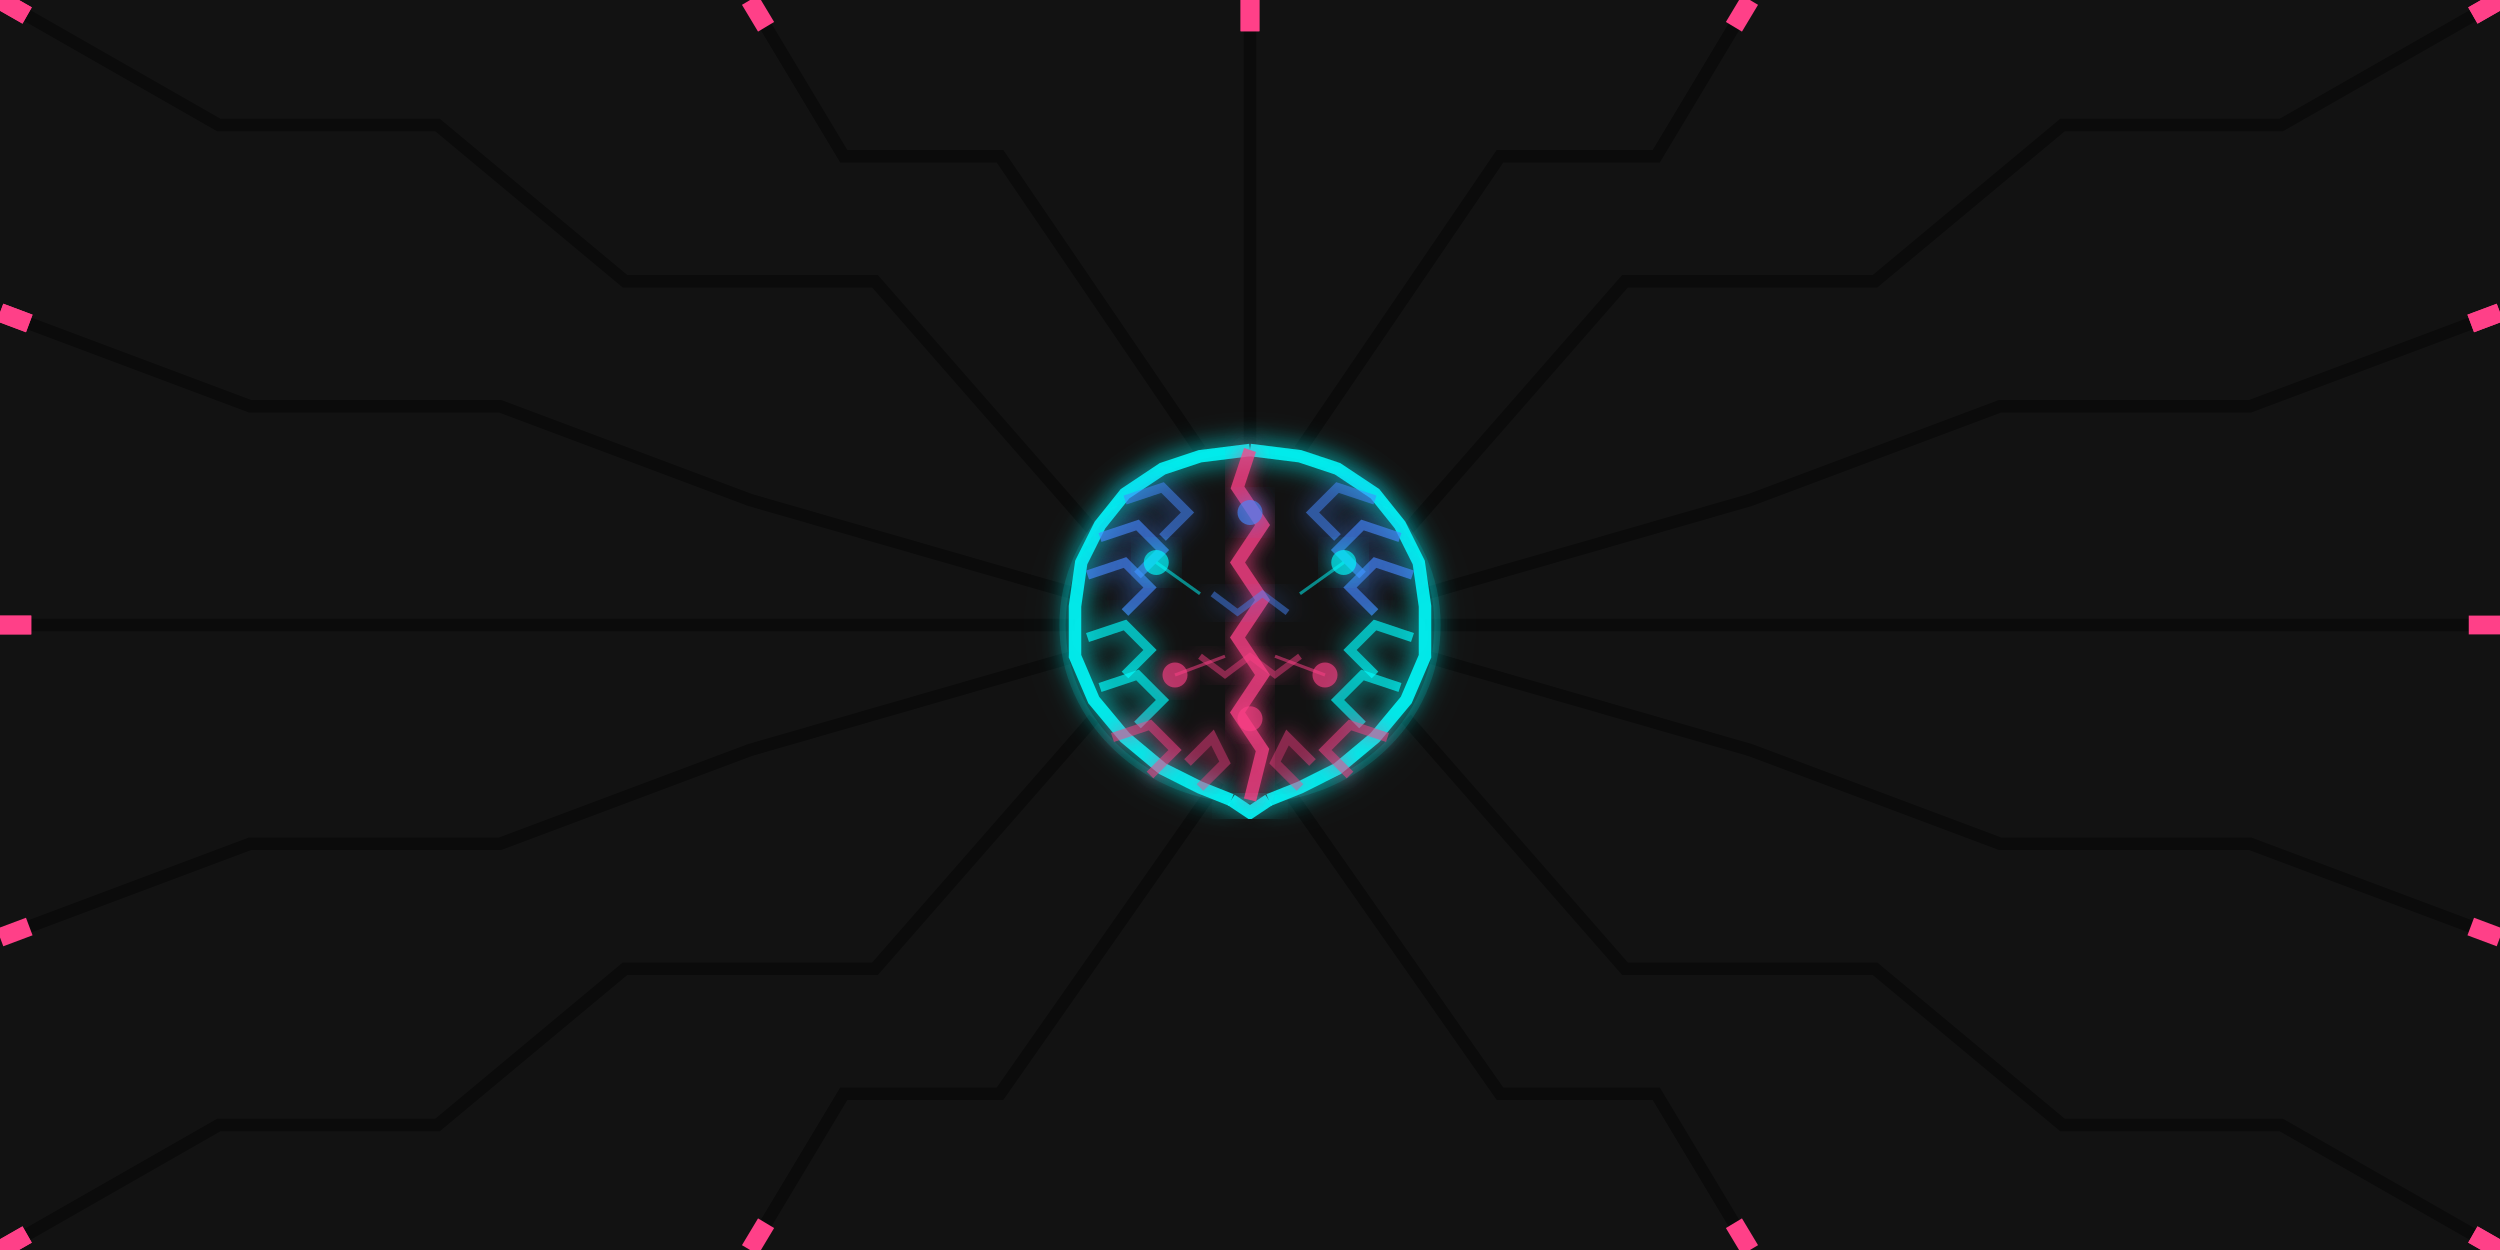
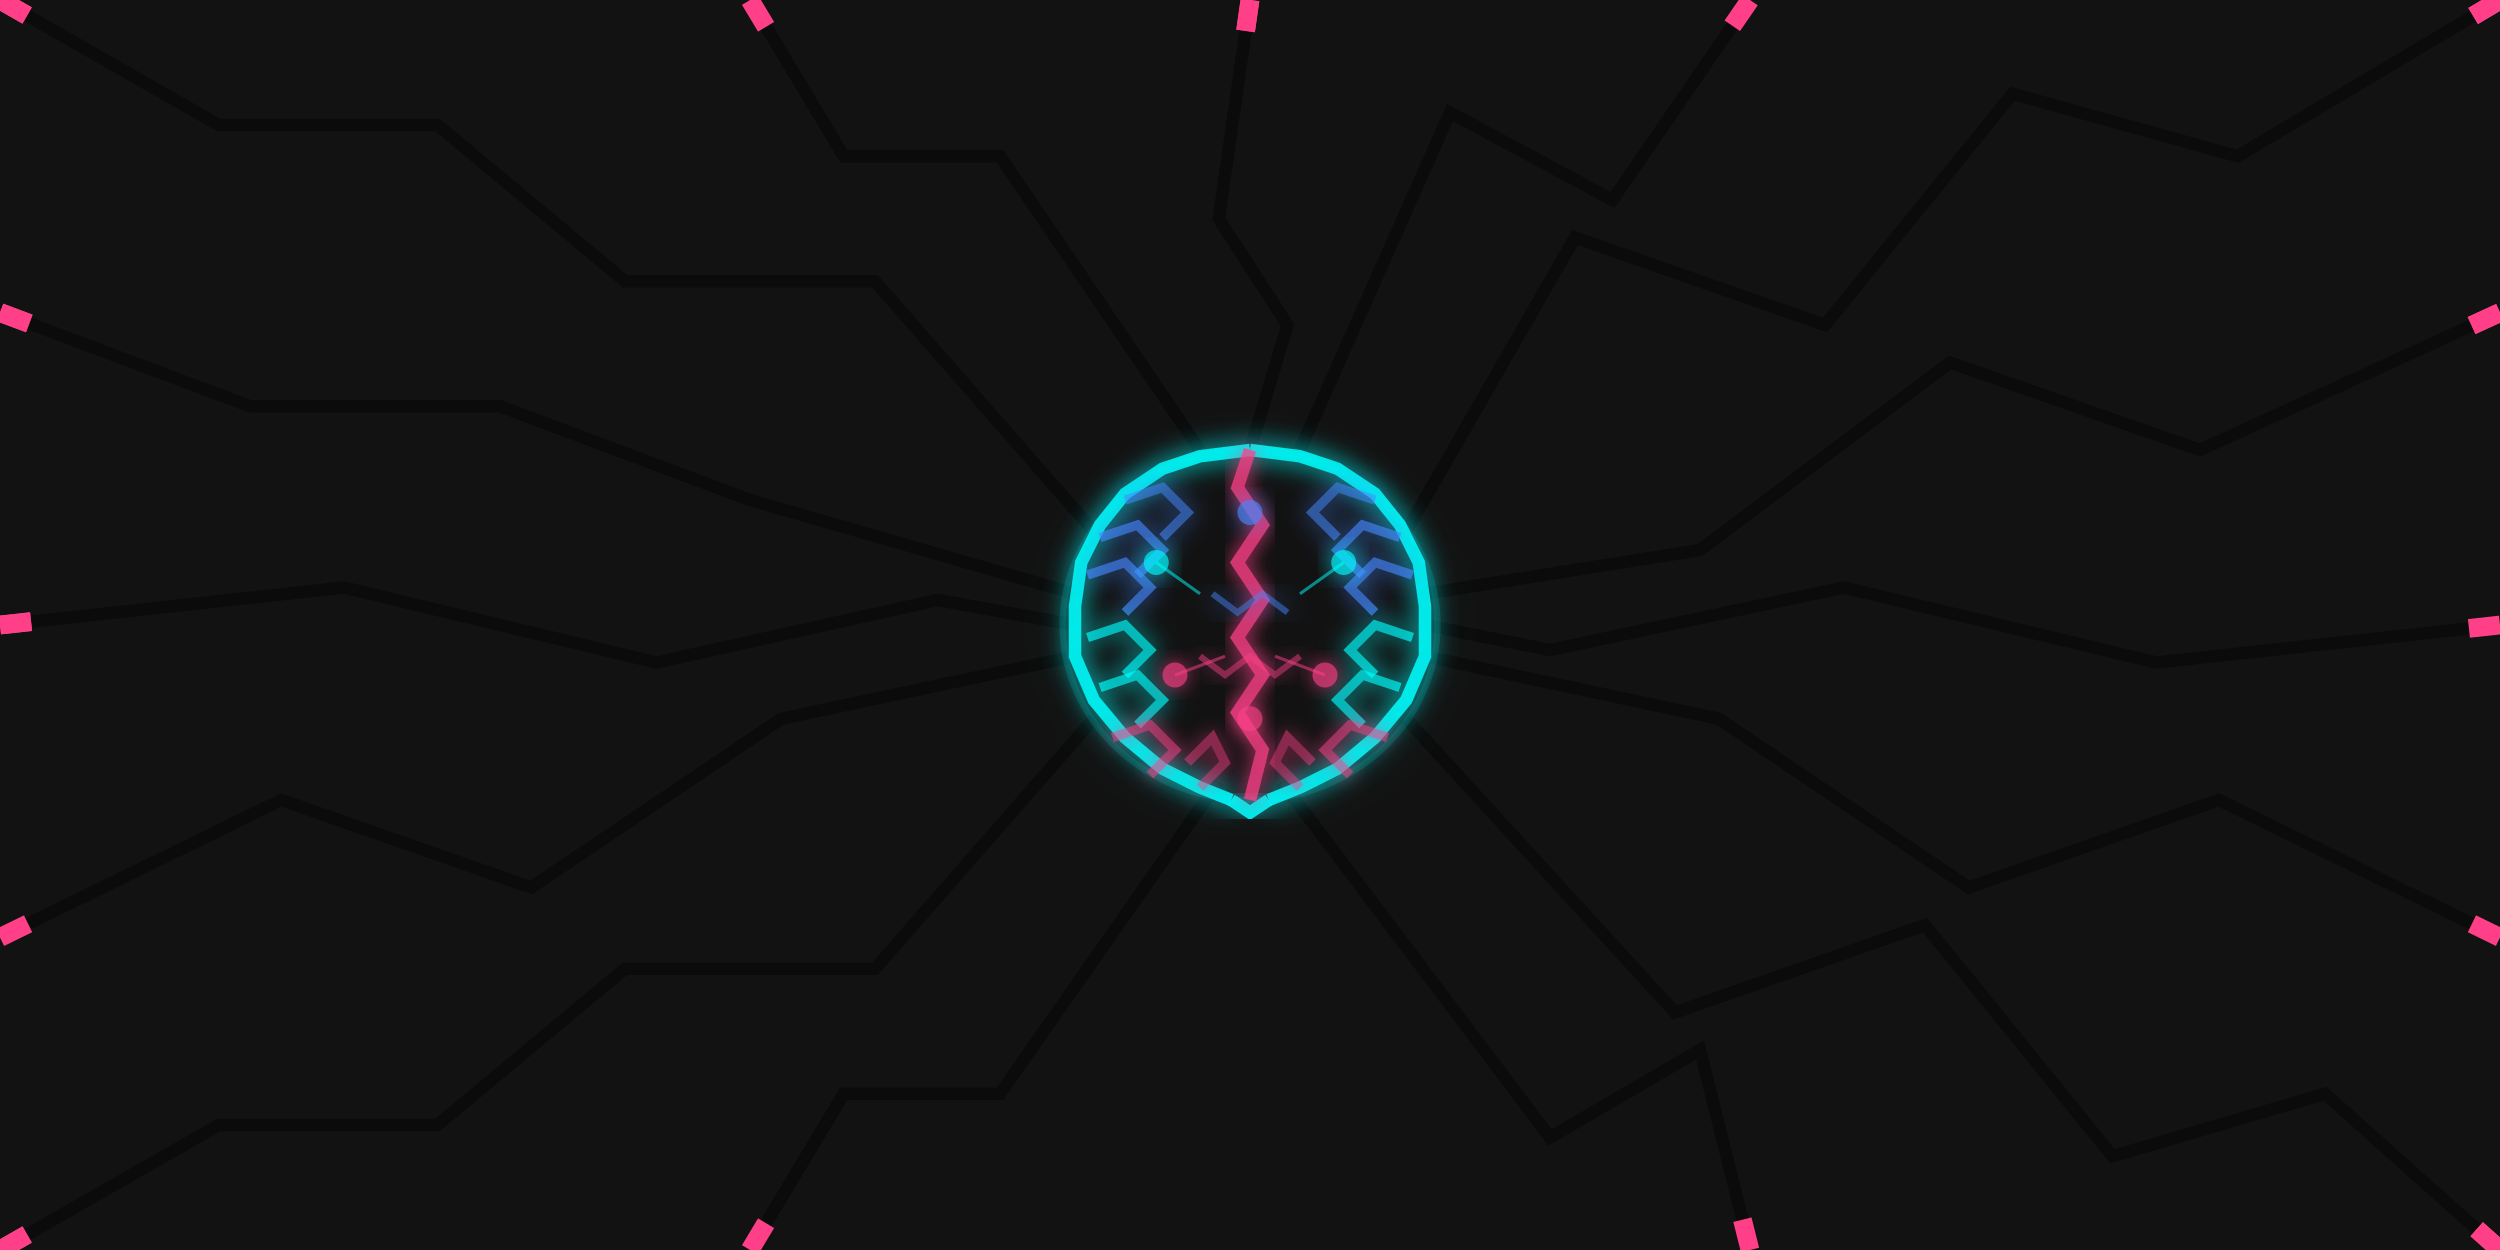
<svg xmlns="http://www.w3.org/2000/svg" viewBox="0 0 400 200" preserveAspectRatio="xMidYMid slice">
  <defs>
    <filter id="glow-gold" x="-100%" y="-100%" width="300%" height="300%">
      <feGaussianBlur stdDeviation="3" result="coloredBlur" />
      <feMerge>
        <feMergeNode in="coloredBlur" />
        <feMergeNode in="coloredBlur" />
        <feMergeNode in="SourceGraphic" />
      </feMerge>
    </filter>
    <linearGradient id="pink-to-blue-h" x1="0%" y1="0%" x2="100%" y2="0%">
      <stop offset="60%" stop-color="#ff4088" />
      <stop offset="75%" stop-color="#ffdd00" />
      <stop offset="90%" stop-color="#ffff88" />
      <stop offset="100%" stop-color="#ffff88" stop-opacity="0" />
    </linearGradient>
    <linearGradient id="blue-to-pink-h" x1="0%" y1="0%" x2="100%" y2="0%">
      <stop offset="0%" stop-color="#ffff88" stop-opacity="0" />
      <stop offset="10%" stop-color="#ffff88" />
      <stop offset="25%" stop-color="#ffdd00" />
      <stop offset="40%" stop-color="#ff4088" />
    </linearGradient>
    <linearGradient id="pink-to-blue-v-down" x1="0%" y1="0%" x2="0%" y2="100%">
      <stop offset="60%" stop-color="#ff4088" />
      <stop offset="75%" stop-color="#ffdd00" />
      <stop offset="90%" stop-color="#ffff88" />
      <stop offset="100%" stop-color="#ffff88" stop-opacity="0" />
    </linearGradient>
    <linearGradient id="pink-to-blue-v-up" x1="0%" y1="100%" x2="0%" y2="0%">
      <stop offset="60%" stop-color="#ff4088" />
      <stop offset="75%" stop-color="#ffdd00" />
      <stop offset="90%" stop-color="#ffff88" />
      <stop offset="100%" stop-color="#ffff88" stop-opacity="0" />
    </linearGradient>
  </defs>
  <style>
    .line-path {
      stroke-dasharray: 5 500;
      stroke-dashoffset: 505;
      animation: dash-line 5.5s linear infinite backwards;
      /* Kein Filter mehr - verbessert Performance erheblich */
    }
    .line-path[data-animation-duration="8"] { animation-duration: 8s; }
    .line-path[data-animation-duration="11"] { animation-duration: 11s; }
    .line-path[data-animation-duration="13"] { animation-duration: 13s; }
    .line-path[data-animation-duration="16"] { animation-duration: 16.5s; }
    .line-path[data-animation-duration="19"] { animation-duration: 19s; }
    .line-path[data-animation-duration="22"] { animation-duration: 22s; }
    .line-path[data-animation-duration="25"] { animation-duration: 25s; }
    .line-path[data-animation-duration="27"] { animation-duration: 27.5s; }
    .line-path[data-animation-duration="30"] { animation-duration: 30s; }

    /* Animation delays for staggered starts */
    .line-path[data-delay="0.25"] { animation-delay: 0.25s; }
    .line-path[data-delay="0.3"] { animation-delay: 0.3s; }
    .line-path[data-delay="0.5"] { animation-delay: 0.5s; }
    .line-path[data-delay="0.75"] { animation-delay: 0.75s; }
    .line-path[data-delay="0.8"] { animation-delay: 0.8s; }
    .line-path[data-delay="1"] { animation-delay: 1s; }
    .line-path[data-delay="1.25"] { animation-delay: 1.25s; }
    .line-path[data-delay="1.3"] { animation-delay: 1.3s; }
    .line-path[data-delay="1.5"] { animation-delay: 1.5s; }
    .line-path[data-delay="1.75"] { animation-delay: 1.75s; }
    .line-path[data-delay="1.8"] { animation-delay: 1.8s; }
    .line-path[data-delay="2"] { animation-delay: 2s; }
    .line-path[data-delay="2.25"] { animation-delay: 2.25s; }
    .line-path[data-delay="2.3"] { animation-delay: 2.3s; }
    .line-path[data-delay="2.75"] { animation-delay: 2.75s; }
    .line-path[data-delay="3.25"] { animation-delay: 3.25s; }
    .line-path[data-delay="3.5"] { animation-delay: 3.5s; }
    .line-path[data-delay="3.75"] { animation-delay: 3.75s; }
    .line-path[data-delay="4"] { animation-delay: 4s; }
    .line-path[data-delay="4.25"] { animation-delay: 4.25s; }
    .line-path[data-delay="4.5"] { animation-delay: 4.5s; }
    .line-path[data-delay="4.75"] { animation-delay: 4.75s; }

    @keyframes dash-line {
      0% { stroke-dashoffset: 505; opacity: 0; }
      0.5% { opacity: 1; }
      100% { stroke-dashoffset: 0; opacity: 1; }
    }
  </style>
  <rect width="400" height="400" fill="#121212" />
  <polyline points="0,0 35,20 70,20 100,45 140,45 175,85" fill="none" stroke="currentColor" stroke-width="2" opacity="0.4" />
-   <polyline points="400,0 365,20 330,20 300,45 260,45 225,85" fill="none" stroke="currentColor" stroke-width="2" opacity="0.4" />
+   <polyline points="400,0 358,25 322,15 292,52 252,38 225,85" fill="none" stroke="currentColor" stroke-width="2" opacity="0.4" />
  <polyline points="0,200 35,180 70,180 100,155 140,155 175,115" fill="none" stroke="currentColor" stroke-width="2" opacity="0.4" />
-   <polyline points="400,200 365,180 330,180 300,155 260,155 225,115" fill="none" stroke="currentColor" stroke-width="2" opacity="0.4" />
+   <polyline points="400,200 372,175 338,185 308,148 268,162 225,115" fill="none" stroke="currentColor" stroke-width="2" opacity="0.4" />
  <polyline points="120,0 135,25 160,25 192,72" fill="none" stroke="currentColor" stroke-width="2" opacity="0.4" />
-   <polyline points="280,0 265,25 240,25 208,72" fill="none" stroke="currentColor" stroke-width="2" opacity="0.4" />
+   <polyline points="280,0 258,32 232,18 208,72" fill="none" stroke="currentColor" stroke-width="2" opacity="0.4" />
  <polyline points="120,200 135,175 160,175 195,125" fill="none" stroke="currentColor" stroke-width="2" opacity="0.4" />
-   <polyline points="280,200 265,175 240,175 205,125" fill="none" stroke="currentColor" stroke-width="2" opacity="0.4" />
+   <polyline points="280,200 272,168 248,182 205,125" fill="none" stroke="currentColor" stroke-width="2" opacity="0.4" />
  <polyline points="0,50 40,65 80,65 120,80 172,95" fill="none" stroke="currentColor" stroke-width="2" opacity="0.4" />
-   <polyline points="0,150 40,135 80,135 120,120 172,105" fill="none" stroke="currentColor" stroke-width="2" opacity="0.4" />
-   <polyline points="400,50 360,65 320,65 280,80 228,95" fill="none" stroke="currentColor" stroke-width="2" opacity="0.4" />
-   <polyline points="400,150 360,135 320,135 280,120 228,105" fill="none" stroke="currentColor" stroke-width="2" opacity="0.4" />
-   <polyline points="0,100 50,100 100,100 150,100 172,100" fill="none" stroke="currentColor" stroke-width="2" opacity="0.4" />
-   <polyline points="400,100 350,100 300,100 250,100 228,100" fill="none" stroke="currentColor" stroke-width="2" opacity="0.4" />
-   <polyline points="200,0 200,30 200,50 200,72" fill="none" stroke="currentColor" stroke-width="2" opacity="0.4" />
+   <polyline points="0,150 45,128 85,142 125,115 172,105" fill="none" stroke="currentColor" stroke-width="2" opacity="0.4" />
+   <polyline points="400,50 352,72 312,58 272,88 228,95" fill="none" stroke="currentColor" stroke-width="2" opacity="0.4" />
+   <polyline points="400,150 355,128 315,142 275,115 228,105" fill="none" stroke="currentColor" stroke-width="2" opacity="0.4" />
+   <polyline points="0,100 55,94 105,106 150,96 172,100" fill="none" stroke="currentColor" stroke-width="2" opacity="0.4" />
+   <polyline points="400,100 345,106 295,94 248,104 228,100" fill="none" stroke="currentColor" stroke-width="2" opacity="0.4" />
+   <polyline points="200,0 195,35 206,52 200,72" fill="none" stroke="currentColor" stroke-width="2" opacity="0.4" />
  <path class="line-path" d="M0,0 L35,20 L70,20 L100,45 L140,45 L175,85 L185,78 L192,72 L200,72 L208,72 L218,78 L228,95 L228,105 L225,115" fill="none" stroke="url(#pink-to-blue-h)" stroke-width="3" data-animation-duration="27" />
-   <path class="line-path" d="M400,0 L365,20 L330,20 L300,45 L260,45 L225,85 L215,78 L208,72 L200,72 L192,72 L182,78 L172,95 L172,105 L175,115" fill="none" stroke="url(#blue-to-pink-h)" stroke-width="3" data-animation-duration="11" data-delay="0.5" />
+   <path class="line-path" d="M400,0 L358,25 L322,15 L292,52 L252,38 L225,85 L215,78 L208,72 L200,72 L192,72 L182,78 L172,95 L172,105 L175,115" fill="none" stroke="url(#blue-to-pink-h)" stroke-width="3" data-animation-duration="11" data-delay="0.5" />
  <path class="line-path" d="M0,200 L35,180 L70,180 L100,155 L140,155 L175,115 L185,122 L195,125 L200,125 L205,125 L215,122 L225,115 L228,105 L228,95" fill="none" stroke="url(#pink-to-blue-h)" stroke-width="3" data-animation-duration="22" data-delay="1" />
-   <path class="line-path" d="M400,200 L365,180 L330,180 L300,155 L260,155 L225,115 L215,122 L205,125 L200,125 L195,125 L185,122 L175,115 L172,105 L172,95" fill="none" stroke="url(#blue-to-pink-h)" stroke-width="3" data-delay="1.5" />
+   <path class="line-path" d="M400,200 L372,175 L338,185 L308,148 L268,162 L225,115 L215,122 L205,125 L200,125 L195,125 L185,122 L175,115 L172,105 L172,95" fill="none" stroke="url(#blue-to-pink-h)" stroke-width="3" data-delay="1.5" />
  <path class="line-path" d="M120,0 L135,25 L160,25 L192,72 L200,72 L208,72 L218,78 L225,85 L228,95 L228,105 L225,115" fill="none" stroke="url(#pink-to-blue-v-down)" stroke-width="3" data-delay="2" />
-   <path class="line-path" d="M280,0 L265,25 L240,25 L208,72 L200,72 L192,72 L182,78 L175,85 L172,95 L172,105 L175,115" fill="none" stroke="url(#pink-to-blue-v-down)" stroke-width="3" data-animation-duration="27" data-delay="0.25" />
+   <path class="line-path" d="M280,0 L258,32 L232,18 L208,72 L200,72 L192,72 L182,78 L175,85 L172,95 L172,105 L175,115" fill="none" stroke="url(#pink-to-blue-v-down)" stroke-width="3" data-animation-duration="27" data-delay="0.25" />
  <path class="line-path" d="M120,200 L135,175 L160,175 L195,125 L200,125 L205,125 L215,122 L225,115 L228,105 L228,95 L225,85" fill="none" stroke="url(#pink-to-blue-v-up)" stroke-width="3" data-animation-duration="16" data-delay="0.75" />
-   <path class="line-path" d="M280,200 L265,175 L240,175 L205,125 L200,125 L195,125 L185,122 L175,115 L172,105 L172,95 L175,85" fill="none" stroke="url(#pink-to-blue-v-up)" stroke-width="3" data-animation-duration="22" data-delay="1.25" />
+   <path class="line-path" d="M280,200 L272,168 L248,182 L205,125 L200,125 L195,125 L185,122 L175,115 L172,105 L172,95 L175,85" fill="none" stroke="url(#pink-to-blue-v-up)" stroke-width="3" data-animation-duration="22" data-delay="1.25" />
  <path class="line-path" d="M0,50 L40,65 L80,65 L120,80 L172,95 L172,105 L175,115 L185,122 L195,125 L205,125 L215,122 L225,115" fill="none" stroke="url(#pink-to-blue-h)" stroke-width="3" data-animation-duration="11" data-delay="1.75" />
-   <path class="line-path" d="M0,150 L40,135 L80,135 L120,120 L172,105 L172,95 L175,85 L182,78 L192,72 L200,72 L208,72 L218,78" fill="none" stroke="url(#pink-to-blue-h)" stroke-width="3" data-animation-duration="16" data-delay="2.25" />
-   <path class="line-path" d="M400,50 L360,65 L320,65 L280,80 L228,95 L228,105 L225,115 L215,122 L205,125 L195,125 L185,122 L175,115" fill="none" stroke="url(#blue-to-pink-h)" stroke-width="3" data-animation-duration="27" data-delay="2.75" />
-   <path class="line-path" d="M400,150 L360,135 L320,135 L280,120 L228,105 L228,95 L225,85 L218,78 L208,72 L200,72 L192,72 L182,78" fill="none" stroke="url(#blue-to-pink-h)" stroke-width="3" data-animation-duration="11" data-delay="3.25" />
-   <path class="line-path" d="M0,100 L50,100 L100,100 L150,100 L172,100 L175,115 L185,122 L195,125 L205,125 L215,122 L225,115 L228,105" fill="none" stroke="url(#pink-to-blue-h)" stroke-width="3" data-animation-duration="16" data-delay="3.5" />
-   <path class="line-path" d="M400,100 L350,100 L300,100 L250,100 L228,100 L225,115 L215,122 L205,125 L195,125 L185,122 L175,115 L172,105" fill="none" stroke="url(#blue-to-pink-h)" stroke-width="3" data-animation-duration="22" data-delay="3.75" />
-   <path class="line-path" d="M200,0 L200,30 L200,50 L200,72 L208,72 L218,78 L225,85 L228,95 L228,105 L225,115 L215,122" fill="none" stroke="url(#pink-to-blue-v-down)" stroke-width="3" data-animation-duration="27" data-delay="4" />
+   <path class="line-path" d="M0,150 L45,128 L85,142 L125,115 L172,105 L172,95 L175,85 L182,78 L192,72 L200,72 L208,72 L218,78" fill="none" stroke="url(#pink-to-blue-h)" stroke-width="3" data-animation-duration="16" data-delay="2.25" />
+   <path class="line-path" d="M400,50 L352,72 L312,58 L272,88 L228,95 L228,105 L225,115 L215,122 L205,125 L195,125 L185,122 L175,115" fill="none" stroke="url(#blue-to-pink-h)" stroke-width="3" data-animation-duration="27" data-delay="2.75" />
+   <path class="line-path" d="M400,150 L355,128 L315,142 L275,115 L228,105 L228,95 L225,85 L218,78 L208,72 L200,72 L192,72 L182,78" fill="none" stroke="url(#blue-to-pink-h)" stroke-width="3" data-animation-duration="11" data-delay="3.25" />
+   <path class="line-path" d="M0,100 L55,94 L105,106 L150,96 L172,100 L175,115 L185,122 L195,125 L205,125 L215,122 L225,115 L228,105" fill="none" stroke="url(#pink-to-blue-h)" stroke-width="3" data-animation-duration="16" data-delay="3.5" />
+   <path class="line-path" d="M400,100 L345,106 L295,94 L248,104 L228,100 L225,115 L215,122 L205,125 L195,125 L185,122 L175,115 L172,105" fill="none" stroke="url(#blue-to-pink-h)" stroke-width="3" data-animation-duration="22" data-delay="3.75" />
+   <path class="line-path" d="M200,0 L195,35 L206,52 L200,72 L208,72 L218,78 L225,85 L228,95 L228,105 L225,115 L215,122" fill="none" stroke="url(#pink-to-blue-v-down)" stroke-width="3" data-animation-duration="27" data-delay="4" />
  <path class="line-path" d="M0,0 L35,20 L70,20 L100,45 L140,45 L175,85 L185,78 L192,72 L200,72 L208,72 L218,78 L228,95 L228,105 L225,115" fill="none" stroke="url(#pink-to-blue-h)" stroke-width="3" data-animation-duration="16" data-delay="4.25" />
-   <path class="line-path" d="M400,0 L365,20 L330,20 L300,45 L260,45 L225,85 L215,78 L208,72 L200,72 L192,72 L182,78 L172,95 L172,105 L175,115" fill="none" stroke="url(#blue-to-pink-h)" stroke-width="3" data-animation-duration="19" data-delay="4.5" />
+   <path class="line-path" d="M400,0 L358,25 L322,15 L292,52 L252,38 L225,85 L215,78 L208,72 L200,72 L192,72 L182,78 L172,95 L172,105 L175,115" fill="none" stroke="url(#blue-to-pink-h)" stroke-width="3" data-animation-duration="19" data-delay="4.5" />
  <path class="line-path" d="M0,200 L35,180 L70,180 L100,155 L140,155 L175,115 L185,122 L195,125 L200,125 L205,125 L215,122 L225,115 L228,105 L228,95" fill="none" stroke="url(#pink-to-blue-h)" stroke-width="3" data-animation-duration="13" data-delay="4.75" />
-   <path class="line-path" d="M400,200 L365,180 L330,180 L300,155 L260,155 L225,115 L215,122 L205,125 L200,125 L195,125 L185,122 L175,115 L172,105 L172,95" fill="none" stroke="url(#blue-to-pink-h)" stroke-width="3" data-animation-duration="11" data-delay="0.3" />
+   <path class="line-path" d="M400,200 L372,175 L338,185 L308,148 L268,162 L225,115 L215,122 L205,125 L200,125 L195,125 L185,122 L175,115 L172,105 L172,95" fill="none" stroke="url(#blue-to-pink-h)" stroke-width="3" data-animation-duration="11" data-delay="0.3" />
  <path class="line-path" d="M0,50 L40,65 L80,65 L120,80 L172,95 L172,105 L175,115 L185,122 L195,125 L205,125 L215,122 L225,115" fill="none" stroke="url(#pink-to-blue-h)" stroke-width="3" data-animation-duration="22" data-delay="0.8" />
-   <path class="line-path" d="M400,50 L360,65 L320,65 L280,80 L228,95 L228,105 L225,115 L215,122 L205,125 L195,125 L185,122 L175,115" fill="none" stroke="url(#blue-to-pink-h)" stroke-width="3" data-animation-duration="16" data-delay="1.3" />
-   <path class="line-path" d="M0,100 L50,100 L100,100 L150,100 L172,100 L175,115 L185,122 L195,125 L205,125 L215,122 L225,115 L228,105" fill="none" stroke="url(#pink-to-blue-h)" stroke-width="3" data-animation-duration="25" data-delay="1.8" />
-   <path class="line-path" d="M200,0 L200,30 L200,50 L200,72 L208,72 L218,78 L225,85 L228,95 L228,105 L225,115 L215,122" fill="none" stroke="url(#pink-to-blue-v-down)" stroke-width="3" data-animation-duration="16" data-delay="2.3" />
+   <path class="line-path" d="M400,50 L352,72 L312,58 L272,88 L228,95 L228,105 L225,115 L215,122 L205,125 L195,125 L185,122 L175,115" fill="none" stroke="url(#blue-to-pink-h)" stroke-width="3" data-animation-duration="16" data-delay="1.3" />
+   <path class="line-path" d="M0,100 L55,94 L105,106 L150,96 L172,100 L175,115 L185,122 L195,125 L205,125 L215,122 L225,115 L228,105" fill="none" stroke="url(#pink-to-blue-h)" stroke-width="3" data-animation-duration="25" data-delay="1.8" />
+   <path class="line-path" d="M200,0 L195,35 L206,52 L200,72 L208,72 L218,78 L225,85 L228,95 L228,105 L225,115 L215,122" fill="none" stroke="url(#pink-to-blue-v-down)" stroke-width="3" data-animation-duration="16" data-delay="2.3" />
  <defs>
    <filter id="glow-cyan" x="-50%" y="-50%" width="200%" height="200%">
      <feGaussianBlur stdDeviation="2" result="coloredBlur" />
      <feMerge>
        <feMergeNode in="coloredBlur" />
        <feMergeNode in="SourceGraphic" />
      </feMerge>
    </filter>
    <filter id="glow-pink" x="-50%" y="-50%" width="200%" height="200%">
      <feGaussianBlur stdDeviation="1.5" result="coloredBlur" />
      <feMerge>
        <feMergeNode in="coloredBlur" />
        <feMergeNode in="SourceGraphic" />
      </feMerge>
    </filter>
    <filter id="glow-strong" x="-50%" y="-50%" width="200%" height="200%">
      <feGaussianBlur stdDeviation="3" result="coloredBlur" />
      <feMerge>
        <feMergeNode in="coloredBlur" />
        <feMergeNode in="SourceGraphic" />
      </feMerge>
    </filter>
    <linearGradient id="brain-gradient-lr" x1="0%" y1="0%" x2="100%" y2="0%">
      <stop offset="0%" stop-color="#00ffff" />
      <stop offset="50%" stop-color="#ff4088" />
      <stop offset="100%" stop-color="#00ffff" />
    </linearGradient>
    <linearGradient id="brain-gradient-tb" x1="0%" y1="0%" x2="0%" y2="100%">
      <stop offset="0%" stop-color="#4488ff" />
      <stop offset="50%" stop-color="#ff4088" />
      <stop offset="100%" stop-color="#4488ff" />
    </linearGradient>
  </defs>
  <g transform="translate(200, 100)">
    <ellipse cx="0" cy="0" rx="30" ry="28" fill="none" stroke="#00ffff" stroke-width="1" opacity="0.15" filter="url(#glow-strong)" />
    <polyline points="-3,28 -8,26 -14,23 -20,18 -25,12 -28,5 -28,-3 -27,-10 -24,-16 -20,-21 -14,-25 -8,-27 0,-28" fill="none" stroke="#00ffff" stroke-width="2" filter="url(#glow-cyan)" opacity="0.9" />
    <polyline points="3,28 8,26 14,23 20,18 25,12 28,5 28,-3 27,-10 24,-16 20,-21 14,-25 8,-27 0,-28" fill="none" stroke="#00ffff" stroke-width="2" filter="url(#glow-cyan)" opacity="0.9" />
    <polyline points="-3,28 0,30 3,28" fill="none" stroke="#00ffff" stroke-width="2" filter="url(#glow-cyan)" opacity="0.9" />
    <polyline points="0,-28 -2,-22 2,-16 -2,-10 2,-4 -2,2 2,8 -2,14 2,20 0,28" fill="none" stroke="#ff4088" stroke-width="2" filter="url(#glow-pink)" opacity="0.8" />
    <polyline points="-26,-8 -20,-10 -16,-6 -20,-2" fill="none" stroke="#4488ff" stroke-width="1.5" filter="url(#glow-cyan)" opacity="0.7" />
    <polyline points="-24,-14 -18,-16 -14,-12 -18,-8" fill="none" stroke="#4488ff" stroke-width="1.5" filter="url(#glow-cyan)" opacity="0.7" />
    <polyline points="-20,-20 -14,-22 -10,-18 -14,-14" fill="none" stroke="#4488ff" stroke-width="1.5" filter="url(#glow-cyan)" opacity="0.6" />
    <polyline points="-26,2 -20,0 -16,4 -20,8" fill="none" stroke="#00ffff" stroke-width="1.5" filter="url(#glow-cyan)" opacity="0.7" />
    <polyline points="-24,10 -18,8 -14,12 -18,16" fill="none" stroke="#00ffff" stroke-width="1.5" filter="url(#glow-cyan)" opacity="0.7" />
    <polyline points="-22,18 -16,16 -12,20 -16,24" fill="none" stroke="#ff4088" stroke-width="1.5" filter="url(#glow-pink)" opacity="0.6" />
    <polyline points="-10,22 -6,18 -4,22 -8,26" fill="none" stroke="#ff4088" stroke-width="1.5" filter="url(#glow-pink)" opacity="0.5" />
    <polyline points="26,-8 20,-10 16,-6 20,-2" fill="none" stroke="#4488ff" stroke-width="1.5" filter="url(#glow-cyan)" opacity="0.7" />
    <polyline points="24,-14 18,-16 14,-12 18,-8" fill="none" stroke="#4488ff" stroke-width="1.5" filter="url(#glow-cyan)" opacity="0.7" />
    <polyline points="20,-20 14,-22 10,-18 14,-14" fill="none" stroke="#4488ff" stroke-width="1.5" filter="url(#glow-cyan)" opacity="0.6" />
    <polyline points="26,2 20,0 16,4 20,8" fill="none" stroke="#00ffff" stroke-width="1.5" filter="url(#glow-cyan)" opacity="0.7" />
    <polyline points="24,10 18,8 14,12 18,16" fill="none" stroke="#00ffff" stroke-width="1.5" filter="url(#glow-cyan)" opacity="0.7" />
    <polyline points="22,18 16,16 12,20 16,24" fill="none" stroke="#ff4088" stroke-width="1.5" filter="url(#glow-pink)" opacity="0.6" />
    <polyline points="10,22 6,18 4,22 8,26" fill="none" stroke="#ff4088" stroke-width="1.5" filter="url(#glow-pink)" opacity="0.5" />
    <polyline points="-8,5 -4,8 0,5 4,8 8,5" fill="none" stroke="#ff4088" stroke-width="1" filter="url(#glow-pink)" opacity="0.5" />
    <polyline points="-6,-5 -2,-2 2,-5 6,-2" fill="none" stroke="#4488ff" stroke-width="1" filter="url(#glow-cyan)" opacity="0.5" />
    <circle cx="-15" cy="-10" r="2" fill="#00ffff" filter="url(#glow-cyan)" opacity="0.7" />
    <circle cx="15" cy="-10" r="2" fill="#00ffff" filter="url(#glow-cyan)" opacity="0.7" />
    <circle cx="-12" cy="8" r="2" fill="#ff4088" filter="url(#glow-pink)" opacity="0.7" />
    <circle cx="12" cy="8" r="2" fill="#ff4088" filter="url(#glow-pink)" opacity="0.7" />
    <circle cx="0" cy="-18" r="2" fill="#4488ff" filter="url(#glow-cyan)" opacity="0.7" />
    <circle cx="0" cy="15" r="2" fill="#ff4088" filter="url(#glow-pink)" opacity="0.7" />
    <line x1="-15" y1="-10" x2="-8" y2="-5" stroke="#00ffff" stroke-width="0.5" opacity="0.5" />
    <line x1="15" y1="-10" x2="8" y2="-5" stroke="#00ffff" stroke-width="0.5" opacity="0.5" />
    <line x1="-12" y1="8" x2="-4" y2="5" stroke="#ff4088" stroke-width="0.5" opacity="0.5" />
    <line x1="12" y1="8" x2="4" y2="5" stroke="#ff4088" stroke-width="0.5" opacity="0.5" />
  </g>
</svg>
